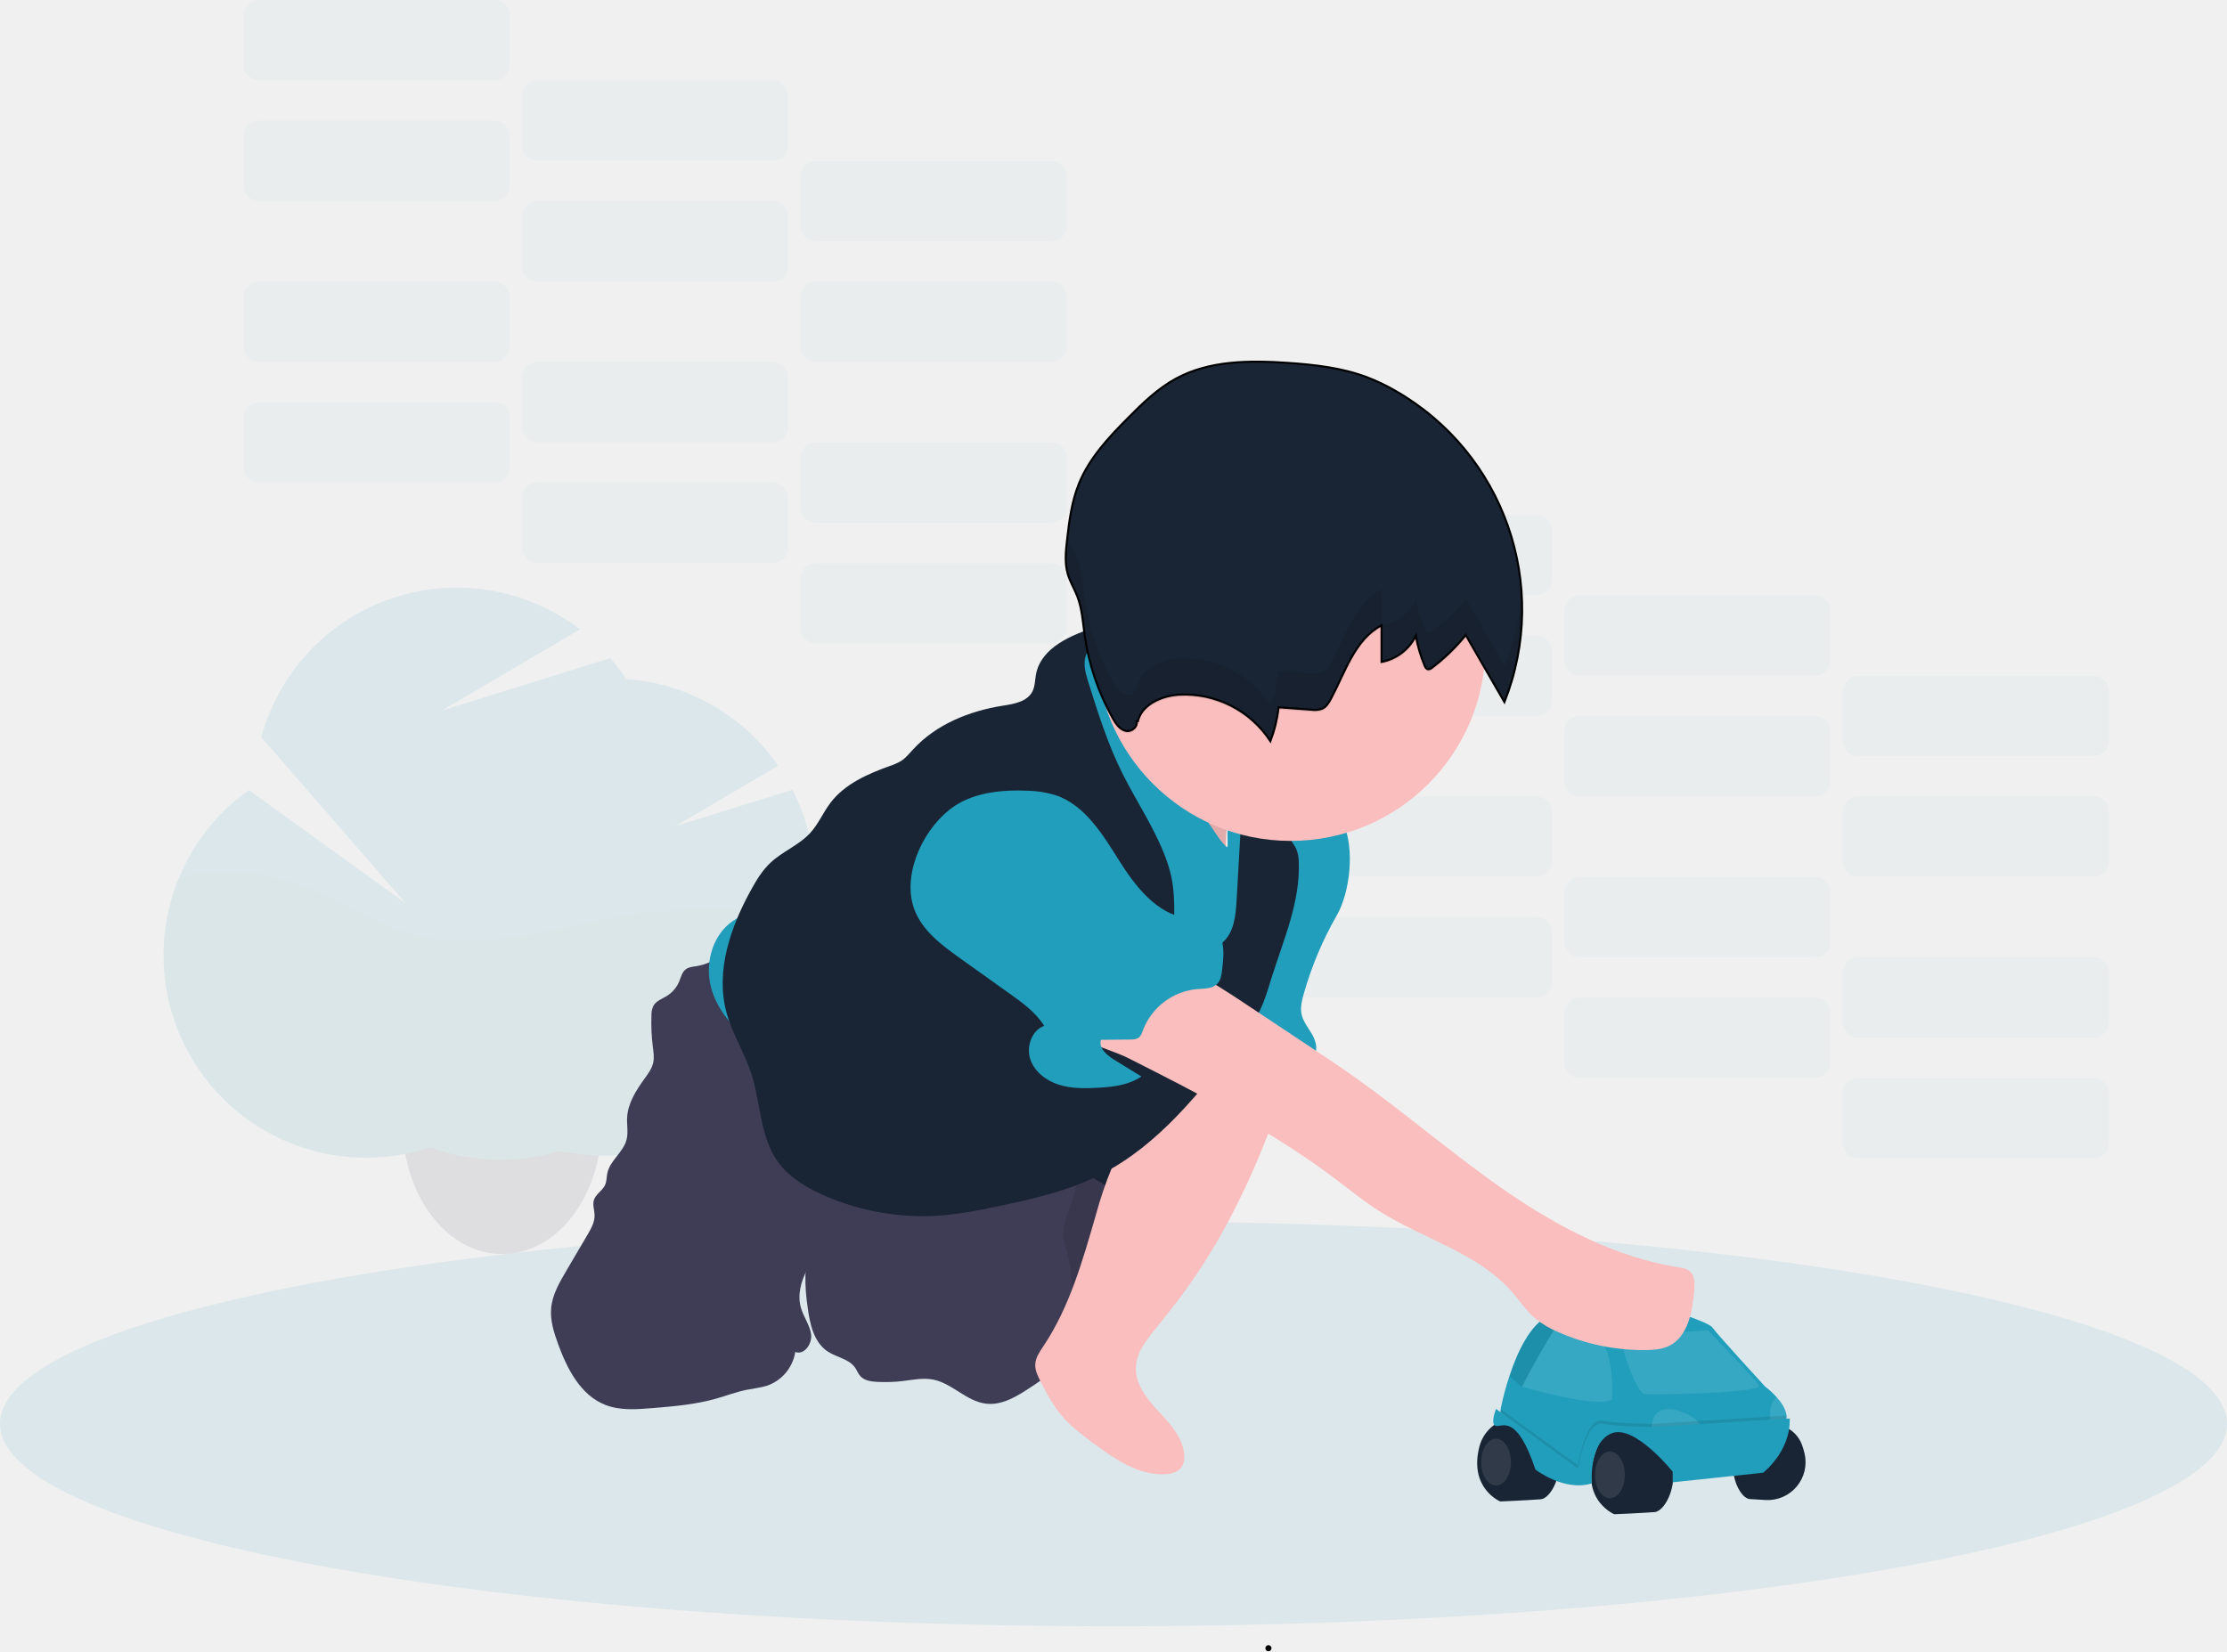
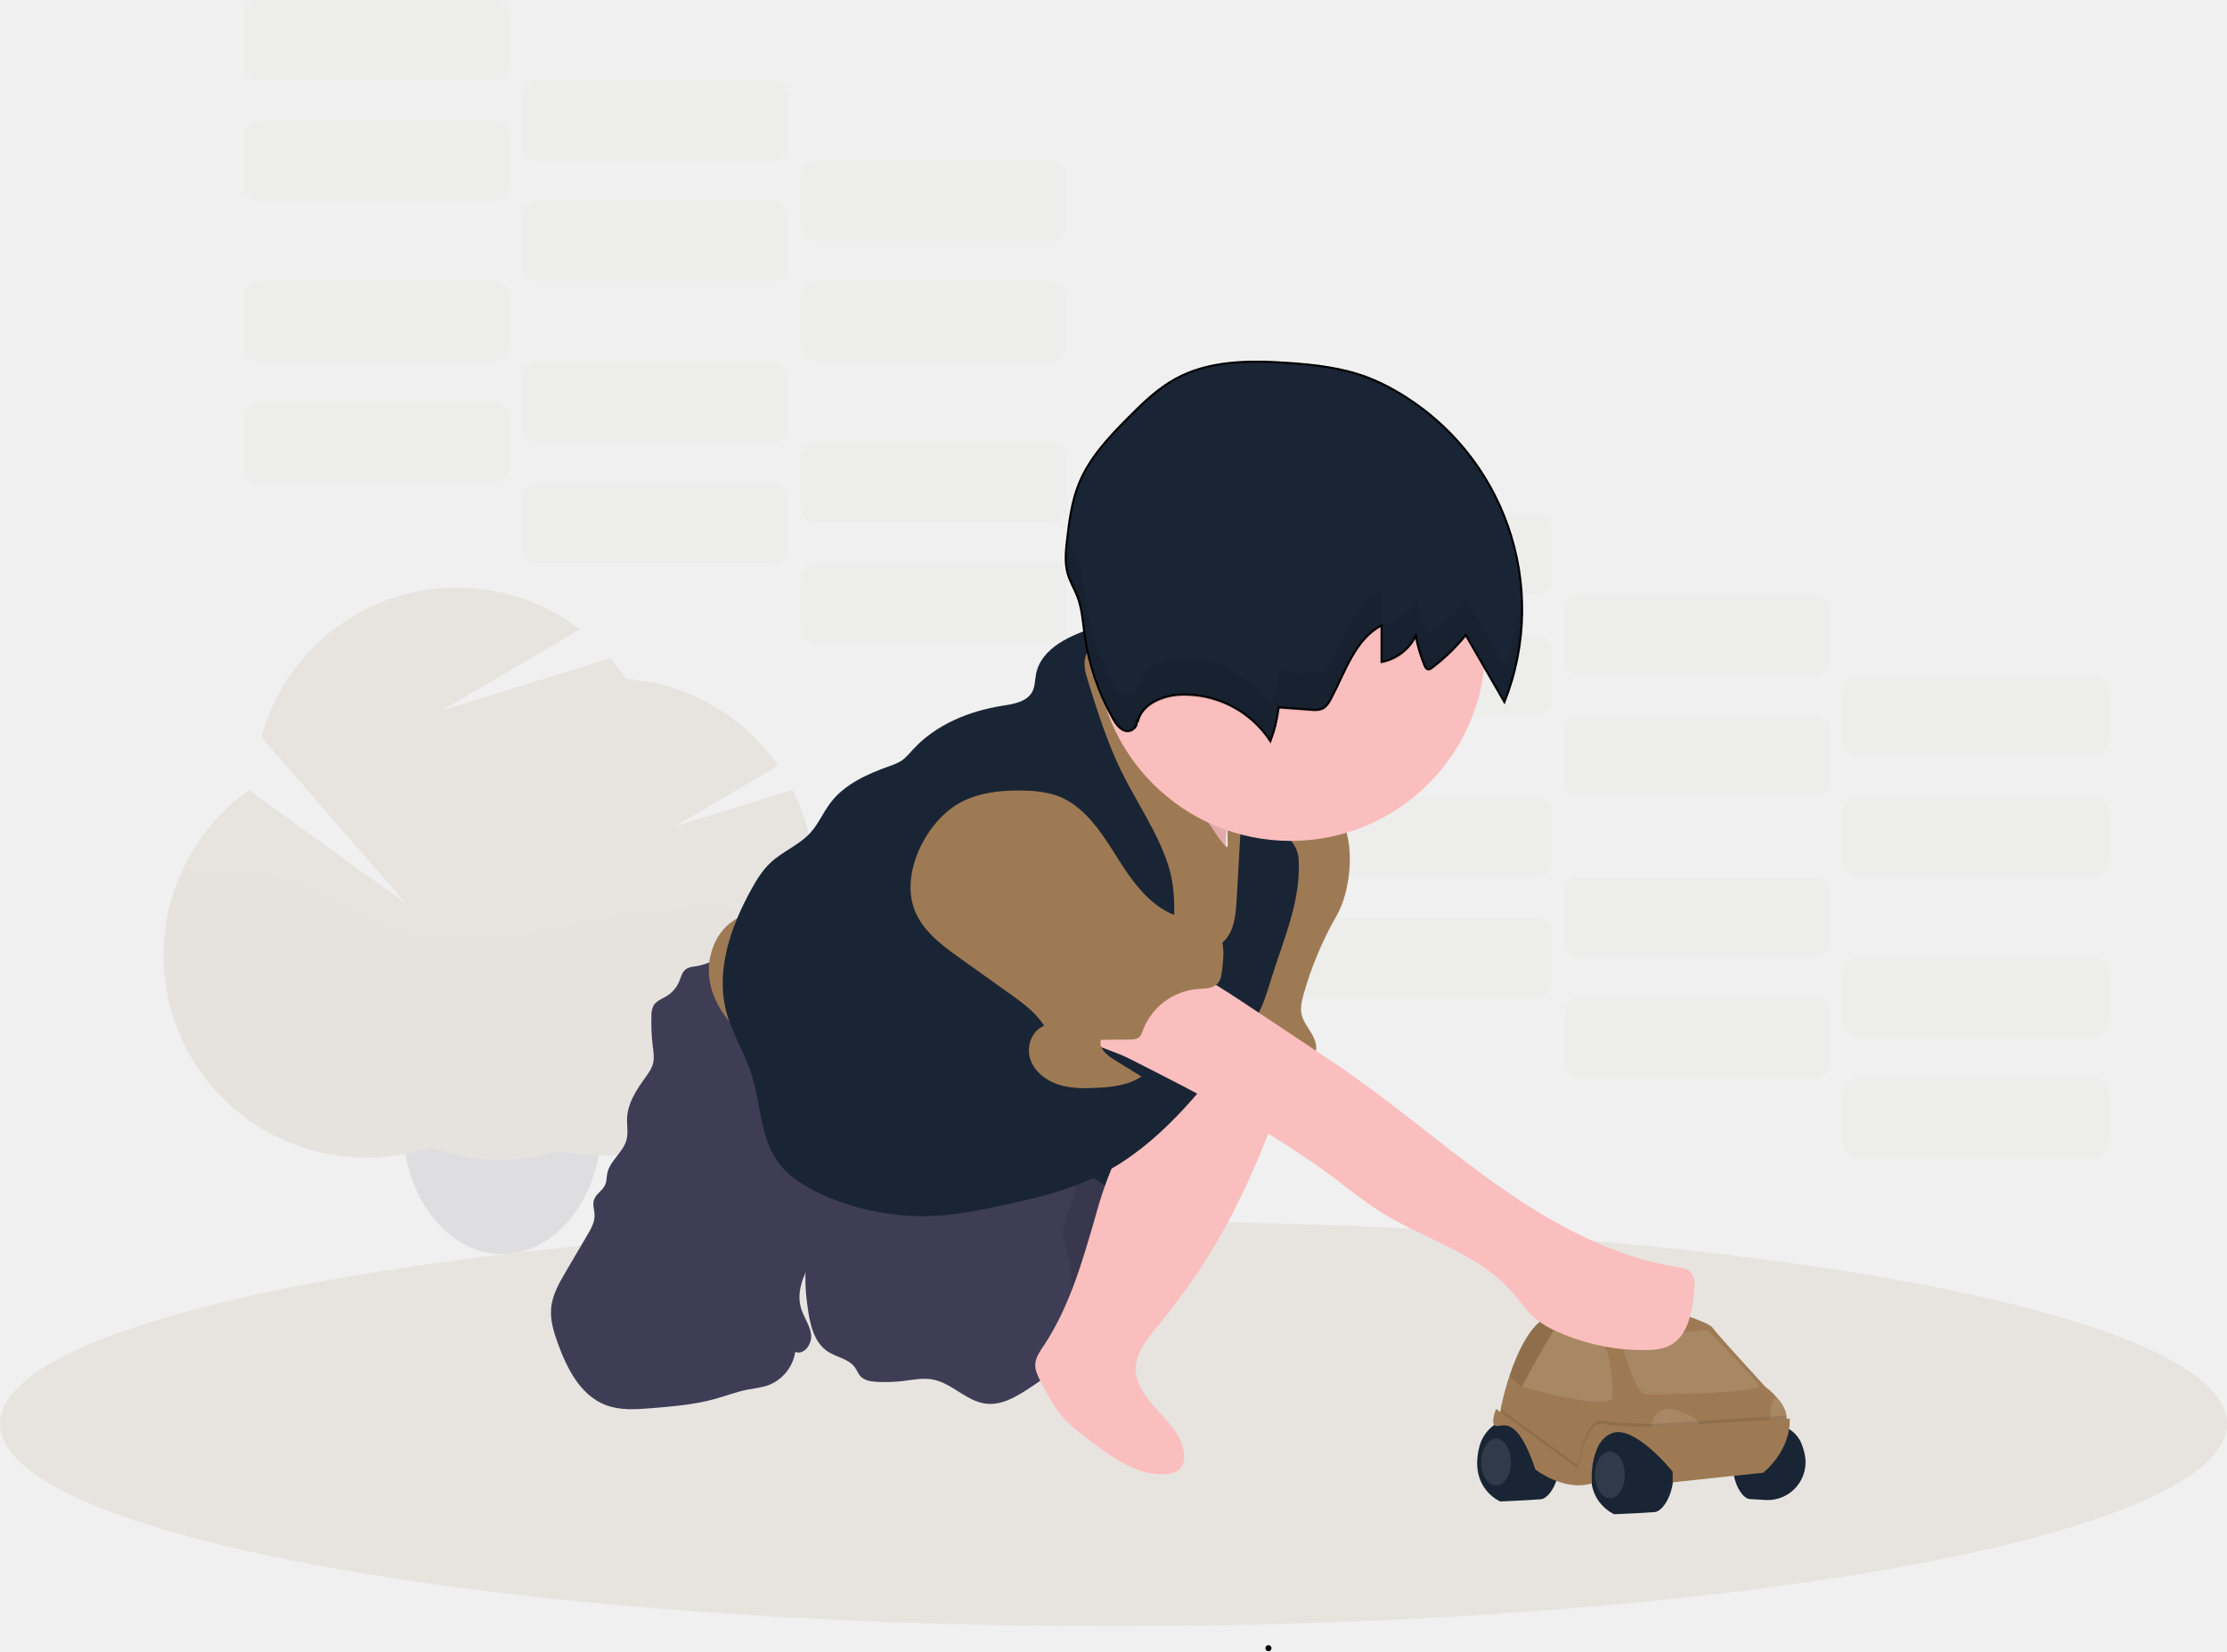
<svg xmlns="http://www.w3.org/2000/svg" data-name="Layer 1" width="1094" height="811.38" viewBox="0 0 1094 811.38">
  <g opacity="0.3">
    <rect x="631.64" y="450.62" width="130.73" height="39.52" rx="7.43" fill="#f2f2f2" />
    <rect x="768.45" y="490.14" width="130.73" height="39.52" rx="7.43" fill="#f2f2f2" />
    <rect x="905.27" y="529.67" width="130.73" height="39.52" rx="7.43" fill="#f2f2f2" />
    <rect x="631.64" y="391.33" width="130.73" height="39.52" rx="7.43" fill="#f2f2f2" />
    <rect x="768.45" y="430.86" width="130.73" height="39.52" rx="7.43" fill="#f2f2f2" />
    <rect x="905.27" y="470.38" width="130.73" height="39.52" rx="7.43" fill="#f2f2f2" />
    <rect x="631.64" y="312.29" width="130.73" height="39.52" rx="7.43" fill="#f2f2f2" />
    <rect x="768.45" y="351.81" width="130.73" height="39.52" rx="7.43" fill="#f2f2f2" />
    <rect x="905.27" y="391.33" width="130.73" height="39.52" rx="7.43" fill="#f2f2f2" />
    <rect x="631.64" y="253" width="130.73" height="39.52" rx="7.43" fill="#f2f2f2" />
    <rect x="768.45" y="292.52" width="130.73" height="39.52" rx="7.43" fill="#f2f2f2" />
    <rect x="905.27" y="332.05" width="130.73" height="39.52" rx="7.43" fill="#f2f2f2" />
-     <rect x="631.64" y="450.62" width="130.73" height="39.52" rx="7.43" fill="#219ebc" opacity="0.1" />
-     <rect x="768.45" y="490.14" width="130.73" height="39.52" rx="7.43" fill="#219ebc" opacity="0.1" />
-     <rect x="905.27" y="529.67" width="130.73" height="39.52" rx="7.43" fill="#219ebc" opacity="0.1" />
-     <rect x="631.64" y="391.33" width="130.73" height="39.52" rx="7.43" fill="#219ebc" opacity="0.1" />
-     <rect x="768.45" y="430.86" width="130.73" height="39.52" rx="7.43" fill="#219ebc" opacity="0.1" />
-     <rect x="905.27" y="470.38" width="130.73" height="39.52" rx="7.43" fill="#219ebc" opacity="0.1" />
-     <rect x="631.64" y="312.29" width="130.73" height="39.52" rx="7.43" fill="#219ebc" opacity="0.1" />
-     <rect x="768.45" y="351.81" width="130.73" height="39.52" rx="7.43" fill="#219ebc" opacity="0.1" />
-     <rect x="905.27" y="391.33" width="130.73" height="39.52" rx="7.43" fill="#219ebc" opacity="0.1" />
-     <rect x="631.64" y="253" width="130.73" height="39.52" rx="7.43" fill="#219ebc" opacity="0.1" />
-     <rect x="768.45" y="292.52" width="130.73" height="39.52" rx="7.43" fill="#219ebc" opacity="0.1" />
-     <rect x="905.27" y="332.05" width="130.73" height="39.52" rx="7.43" fill="#219ebc" opacity="0.1" />
+     <rect x="631.64" y="450.62" width="130.73" height="39.52" rx="7.43" fill="#9e7a54" opacity="0.1" />
+     <rect x="768.45" y="490.14" width="130.73" height="39.52" rx="7.43" fill="#9e7a54" opacity="0.1" />
+     <rect x="905.27" y="529.67" width="130.73" height="39.52" rx="7.43" fill="#9e7a54" opacity="0.1" />
+     <rect x="631.64" y="391.33" width="130.73" height="39.52" rx="7.43" fill="#9e7a54" opacity="0.1" />
+     <rect x="768.45" y="430.86" width="130.73" height="39.52" rx="7.43" fill="#9e7a54" opacity="0.1" />
+     <rect x="905.27" y="470.38" width="130.73" height="39.52" rx="7.43" fill="#9e7a54" opacity="0.1" />
+     <rect x="631.64" y="312.29" width="130.73" height="39.52" rx="7.43" fill="#9e7a54" opacity="0.1" />
+     <rect x="768.45" y="351.81" width="130.73" height="39.52" rx="7.43" fill="#9e7a54" opacity="0.1" />
+     <rect x="905.27" y="391.33" width="130.73" height="39.52" rx="7.43" fill="#9e7a54" opacity="0.1" />
+     <rect x="631.64" y="253" width="130.73" height="39.52" rx="7.43" fill="#9e7a54" opacity="0.1" />
+     <rect x="768.45" y="292.52" width="130.73" height="39.52" rx="7.43" fill="#9e7a54" opacity="0.1" />
+     <rect x="905.27" y="332.05" width="130.73" height="39.52" rx="7.43" fill="#9e7a54" opacity="0.1" />
  </g>
  <g opacity="0.3">
    <rect x="119.64" y="197.62" width="130.73" height="39.52" rx="7.43" fill="#f2f2f2" />
    <rect x="256.45" y="237.14" width="130.73" height="39.52" rx="7.43" fill="#f2f2f2" />
    <rect x="393.27" y="276.67" width="130.73" height="39.52" rx="7.43" fill="#f2f2f2" />
    <rect x="119.64" y="138.33" width="130.73" height="39.52" rx="7.43" fill="#f2f2f2" />
    <rect x="256.45" y="177.86" width="130.73" height="39.52" rx="7.43" fill="#f2f2f2" />
    <rect x="393.27" y="217.38" width="130.73" height="39.52" rx="7.43" fill="#f2f2f2" />
    <rect x="119.64" y="59.29" width="130.73" height="39.52" rx="7.43" fill="#f2f2f2" />
    <rect x="256.45" y="98.81" width="130.73" height="39.52" rx="7.43" fill="#f2f2f2" />
    <rect x="393.27" y="138.33" width="130.73" height="39.52" rx="7.43" fill="#f2f2f2" />
    <rect x="119.64" width="130.73" height="39.52" rx="7.43" fill="#f2f2f2" />
    <rect x="256.45" y="39.52" width="130.73" height="39.52" rx="7.43" fill="#f2f2f2" />
    <rect x="393.27" y="79.05" width="130.73" height="39.52" rx="7.43" fill="#f2f2f2" />
-     <rect x="119.64" y="197.62" width="130.73" height="39.52" rx="7.43" fill="#219ebc" opacity="0.1" />
-     <rect x="256.45" y="237.14" width="130.73" height="39.52" rx="7.43" fill="#219ebc" opacity="0.1" />
-     <rect x="393.27" y="276.67" width="130.73" height="39.52" rx="7.43" fill="#219ebc" opacity="0.1" />
-     <rect x="119.64" y="138.33" width="130.73" height="39.52" rx="7.43" fill="#219ebc" opacity="0.1" />
-     <rect x="256.45" y="177.86" width="130.73" height="39.52" rx="7.43" fill="#219ebc" opacity="0.1" />
-     <rect x="393.27" y="217.38" width="130.73" height="39.52" rx="7.43" fill="#219ebc" opacity="0.1" />
-     <rect x="119.64" y="59.29" width="130.73" height="39.52" rx="7.43" fill="#219ebc" opacity="0.1" />
-     <rect x="256.45" y="98.81" width="130.73" height="39.52" rx="7.43" fill="#219ebc" opacity="0.1" />
-     <rect x="393.27" y="138.33" width="130.73" height="39.52" rx="7.43" fill="#219ebc" opacity="0.1" />
-     <rect x="119.64" width="130.73" height="39.52" rx="7.43" fill="#219ebc" opacity="0.1" />
-     <rect x="256.45" y="39.52" width="130.73" height="39.52" rx="7.43" fill="#219ebc" opacity="0.1" />
-     <rect x="393.27" y="79.05" width="130.73" height="39.52" rx="7.43" fill="#219ebc" opacity="0.1" />
+     <rect x="119.64" y="197.62" width="130.73" height="39.52" rx="7.43" fill="#9e7a54" opacity="0.1" />
+     <rect x="256.45" y="237.14" width="130.73" height="39.52" rx="7.43" fill="#9e7a54" opacity="0.1" />
+     <rect x="393.27" y="276.67" width="130.73" height="39.52" rx="7.43" fill="#9e7a54" opacity="0.1" />
+     <rect x="119.64" y="138.33" width="130.73" height="39.52" rx="7.43" fill="#9e7a54" opacity="0.1" />
+     <rect x="256.45" y="177.86" width="130.73" height="39.52" rx="7.43" fill="#9e7a54" opacity="0.1" />
+     <rect x="393.27" y="217.38" width="130.73" height="39.52" rx="7.43" fill="#9e7a54" opacity="0.1" />
+     <rect x="119.64" y="59.29" width="130.73" height="39.52" rx="7.43" fill="#9e7a54" opacity="0.1" />
+     <rect x="256.45" y="98.81" width="130.73" height="39.52" rx="7.43" fill="#9e7a54" opacity="0.1" />
+     <rect x="393.27" y="138.33" width="130.73" height="39.52" rx="7.43" fill="#9e7a54" opacity="0.1" />
+     <rect x="119.64" width="130.73" height="39.52" rx="7.43" fill="#9e7a54" opacity="0.1" />
+     <rect x="256.45" y="39.52" width="130.73" height="39.52" rx="7.43" fill="#9e7a54" opacity="0.1" />
+     <rect x="393.27" y="79.05" width="130.73" height="39.52" rx="7.43" fill="#9e7a54" opacity="0.1" />
  </g>
  <g opacity="0.1">
    <path d="M348.61,597.26a80.56,80.56,0,0,1-1.74,16.87c-.22,1-.46,2.07-.7,3.07-6.17,24.77-23.6,42.89-44.39,44-.69,0-1.39.06-2.11.06-22,0-40.58-19-46.71-45.08-.18-.7-.33-1.39-.48-2.09a80.56,80.56,0,0,1-1.74-16.87c0-35.39,21.9-64,48.93-64S348.61,561.87,348.61,597.26Z" transform="translate(-53 -45.06)" fill="#3f3d56" />
    <path d="M348.61,597.26a80.56,80.56,0,0,1-1.74,16.87c-.22,1-.46,2.07-.7,3.07-.74,0-1.46,0-2.19-.09a99.36,99.36,0,0,1-16-2.19,98.49,98.49,0,0,1-14.27,3.26,100.29,100.29,0,0,1-11.18,1c-1.26,0-2.52.07-3.78.07a102.12,102.12,0,0,1-13.4-.89,99,99,0,0,1-21-5.22,98.21,98.21,0,0,1-11.35,3c-.18-.7-.33-1.39-.48-2.09a80.56,80.56,0,0,1-1.74-16.87c0-35.39,21.9-64,48.93-64S348.61,561.87,348.61,597.26Z" transform="translate(-53 -45.06)" opacity="0.1" />
-     <path d="M453,477.93a99.07,99.07,0,0,0-10.65-44.82L384.8,451l50.51-29.7a99.37,99.37,0,0,0-74.72-42.59,99.69,99.69,0,0,0-7.75-10.27l-82.73,25.73,67.79-39.86a99.47,99.47,0,0,0-156.52,53l70.81,81.51L175.27,433.3a99.48,99.48,0,0,0,89,175.52A100,100,0,0,0,328,610.57a99.52,99.52,0,0,0,121-97.12c0-2.21-.08-4.4-.22-6.58A99.47,99.47,0,0,0,453,477.93Z" transform="translate(-53 -45.06)" fill="#219ebc" />
+     <path d="M453,477.93a99.07,99.07,0,0,0-10.65-44.82L384.8,451l50.51-29.7a99.37,99.37,0,0,0-74.72-42.59,99.69,99.69,0,0,0-7.75-10.27l-82.73,25.73,67.79-39.86a99.47,99.47,0,0,0-156.52,53l70.81,81.51L175.27,433.3a99.48,99.48,0,0,0,89,175.52A100,100,0,0,0,328,610.57a99.52,99.52,0,0,0,121-97.12c0-2.21-.08-4.4-.22-6.58A99.47,99.47,0,0,0,453,477.93Z" transform="translate(-53 -45.06)" fill="#9e7a54" />
    <path d="M451.29,496.38a265,265,0,0,0-92.09-1.17c-34.55,5.72-69.87,18.29-103.67,9.1-19.83-5.4-37-17.88-56.35-24.8A106.81,106.81,0,0,0,141,476,99.52,99.52,0,0,0,264.3,608.82,100,100,0,0,0,328,610.57a99.52,99.52,0,0,0,121-97.12c0-2.21-.08-4.4-.22-6.58A98.49,98.49,0,0,0,451.29,496.38Z" transform="translate(-53 -45.06)" opacity="0.1" />
  </g>
-   <ellipse cx="547" cy="699.6" rx="547" ry="99.5" fill="#219ebc" opacity="0.1" />
+   <ellipse cx="547" cy="699.6" rx="547" ry="99.5" fill="#9e7a54" opacity="0.1" />
  <path d="M779.68,756.13a19,19,0,0,1,29.42-11l.78.57c16.73,12.54,6.8,35.54,0,36.06S790,782.84,790,782.84,774.59,776.48,779.68,756.13Z" transform="translate(-53 -45.06)" fill="#192534" />
-   <path d="M930.62,740.5v4.18s-68,4.7-75.26,4.7H841.77s-.2.21-.53.59c-.56.63-1.51,1.74-2.56,3.12-2.14,2.78-4.69,6.66-5.28,9.88-1,5.75-4.7,7.84-4.7,7.84l-13.59-3.65L802,751.48l-1.91-1.84-5.44-5.19L790,740l.23-2.5,0-.38a141.85,141.85,0,0,1,4.26-15.88c0-.14.09-.29.14-.43,3.77-11.32,10.06-25.07,19.12-29.16.69-.31,1.41-.61,2.18-.88l.92-.32c17.38-5.82,50.22-3.51,50.22-3.51s25.08,7.32,27.18,10.46,25.87,29,25.87,29a39,39,0,0,1,5.74,5.31C928.09,734.18,930.16,737.29,930.62,740.5Z" transform="translate(-53 -45.06)" fill="#219ebc" />
+   <path d="M930.62,740.5v4.18s-68,4.7-75.26,4.7H841.77s-.2.21-.53.59c-.56.63-1.51,1.74-2.56,3.12-2.14,2.78-4.69,6.66-5.28,9.88-1,5.75-4.7,7.84-4.7,7.84l-13.59-3.65L802,751.48l-1.91-1.84-5.44-5.19L790,740l.23-2.5,0-.38a141.85,141.85,0,0,1,4.26-15.88c0-.14.09-.29.14-.43,3.77-11.32,10.06-25.07,19.12-29.16.69-.31,1.41-.61,2.18-.88l.92-.32c17.38-5.82,50.22-3.51,50.22-3.51s25.08,7.32,27.18,10.46,25.87,29,25.87,29a39,39,0,0,1,5.74,5.31C928.09,734.18,930.16,737.29,930.62,740.5Z" transform="translate(-53 -45.06)" fill="#9e7a54" />
  <ellipse cx="734.93" cy="718.44" rx="7.32" ry="11.5" fill="#fff" opacity="0.1" />
  <path d="M818.25,695.55s-6,9.2-12.34,21a.41.41,0,0,0,0,.09c-1.69,3.14-3.41,6.45-5.05,9.84l-.07.16s-3.47-2.75-6.2-5.43c0-.14.09-.29.14-.43,3.77-11.32,10.06-25.07,19.12-29.16.69-.31,1.41-.61,2.18-.88Z" transform="translate(-53 -45.06)" opacity="0.1" />
  <path d="M800.48,726.39s37.11,11,44.42,6.27c0,0,2.62-33.45-14.63-35.54,0,0-9.93-2.62-12-1S800.48,726.39,800.48,726.39Z" transform="translate(-53 -45.06)" fill="#fff" opacity="0.1" />
  <path d="M848.56,701.82s7.32,27.7,12.55,28.23,58-.53,55.92-4.19-25.09-27.17-25.09-27.17Z" transform="translate(-53 -45.06)" fill="#fff" opacity="0.1" />
  <path d="M839.58,751.94s9.5-12.49,26.23.06,6.79,35.54,0,36.06S846,789.11,846,789.11,825.37,780.63,839.58,751.94Z" transform="translate(-53 -45.06)" fill="#192534" />
  <path d="M938.25,755.12a15.14,15.14,0,0,0-20.47-8.78,29.27,29.27,0,0,0-5.28,3.21c-14.89,11.16-6,31.63,0,32.1,2.17.16,5.06.33,7.87.48a18.62,18.62,0,0,0,19.14-22.74A39.18,39.18,0,0,0,938.25,755.12Z" transform="translate(-53 -45.06)" fill="#192534" />
  <ellipse cx="790.86" cy="724.71" rx="7.32" ry="11.5" fill="#fff" opacity="0.1" />
  <path d="M864.24,747.82s-1-15.16,15.16-8.89S885.15,752,885.15,752Z" transform="translate(-53 -45.06)" fill="#fff" opacity="0.1" />
  <path d="M930.62,740.5v2.09l-2.61,1-5.33-1s-1.14-8.56,3.23-11C928.09,734.18,930.16,737.29,930.62,740.5Z" transform="translate(-53 -45.06)" fill="#fff" opacity="0.1" />
  <path d="M930.62,740.6v4.08s-68,4.7-75.26,4.7h-.06c-3.76-2-7.52-2.89-10.68-1.56a11.69,11.69,0,0,0-2.69,1.56c-.24.19-.47.39-.69.59a14.26,14.26,0,0,0-2.56,3.12C834,760.66,835,772.38,835,772.38c-13.59,4.18-27.7-6.79-27.7-6.79-2.56-7.68-4.95-12.69-7.14-16-2-3-3.82-4.47-5.44-5.19L790,740l.23-2.5,37.93,27.58s3.66-23.52,12-21.95,25.09,1.57,25.09,1.57Z" transform="translate(-53 -45.06)" opacity="0.1" />
-   <path d="M787.93,737.36s-3.14,7.84,0,8.37,10.19-6,19.34,21.43c0,0,14.11,11,27.7,6.79,0,0-1.62-19.86,9.65-24.57s30.07,18.82,30.07,18.82v5.23l44.43-4.71s13.59-10.45,13.07-26.65l-66.9,4.18s-16.73,0-25.09-1.57-12,22-12,22Z" transform="translate(-53 -45.06)" fill="#219ebc" />
+   <path d="M787.93,737.36s-3.14,7.84,0,8.37,10.19-6,19.34,21.43c0,0,14.11,11,27.7,6.79,0,0-1.62-19.86,9.65-24.57s30.07,18.82,30.07,18.82v5.23l44.43-4.71s13.59-10.45,13.07-26.65l-66.9,4.18s-16.73,0-25.09-1.57-12,22-12,22Z" transform="translate(-53 -45.06)" fill="#9e7a54" />
  <rect x="518.81" y="549.35" width="55.93" height="55.93" rx="27.96" fill="#192534" />
  <path d="M585.13,694.34c3.75-3.29,7.56-6.64,10.26-10.83,2.48-3.84,3.94-8.23,5.31-12.59q5.87-18.69,10.11-37.85c-15.39-2.35-26.88-15.94-41.93-19.93-.36-.1-11.87,69.06-12.71,75.38-.69,5.22-6.65,30.15.14,30.29,3.63.08,11.21-9,13.89-11.39Z" transform="translate(-53 -45.06)" fill="#3f3d56" />
  <path d="M585.13,694.34c3.75-3.29,7.56-6.64,10.26-10.83,2.48-3.84,3.94-8.23,5.31-12.59q5.87-18.69,10.11-37.85c-15.39-2.35-26.88-15.94-41.93-19.93-.36-.1-11.87,69.06-12.71,75.38-.69,5.22-6.65,30.15.14,30.29,3.63.08,11.21-9,13.89-11.39Z" transform="translate(-53 -45.06)" opacity="0.1" />
  <path d="M394.94,519.84c-1.7.26-3.5.39-4.9,1.38-2,1.4-2.51,4-3.46,6.26a15.33,15.33,0,0,1-6.05,7c-2.29,1.4-5.08,2.34-6.45,4.64a10.23,10.23,0,0,0-1.07,5,95.89,95.89,0,0,0,.69,15.34c.32,2.55.74,5.15.21,7.66-.61,2.93-2.45,5.42-4.2,7.85-4.2,5.81-8.31,12.19-8.65,19.35-.17,3.6.63,7.29-.28,10.78-1.61,6.19-8.17,10.23-9.45,16.49-.38,1.85-.28,3.81-1,5.54-1.26,3-4.73,4.64-5.62,7.73-.67,2.32.31,4.77.38,7.18.1,3.53-1.75,6.79-3.53,9.83l-10.41,17.7c-3.38,5.74-6.84,11.74-7.41,18.38-.51,5.89,1.32,11.72,3.33,17.28,4.47,12.35,11.11,25.43,23.36,30.18,7.21,2.8,15.24,2.2,22.95,1.56,10.56-.87,21.19-1.76,31.38-4.65,5.05-1.43,10-3.34,15.1-4.36,3.4-.67,6.89-1,10.17-2.09a21,21,0,0,0,13.64-16.5c4.36,1.72,8.4-4,7.78-8.64s-3.74-8.57-5-13.07c-1.8-6.21,0-12.95,3-18.67s7.14-10.78,10.41-16.35a62.29,62.29,0,0,0,7.48-20.16c1.75-9.59,1.22-19.44.68-29.17l-2.06-37.19c-.38-6.81-.81-13.84-3.81-20-3.29-6.71-9.29-11.63-15.28-16.1a254.86,254.86,0,0,0-27.75-18.38c-6.22-3.48-5.78-2.13-10.73,2A27.58,27.58,0,0,1,394.94,519.84Z" transform="translate(-53 -45.06)" fill="#3f3d56" />
  <path d="M479,623.31c-7.07,5.58-14.23,11.24-19.67,18.42a53.29,53.29,0,0,0-10.68,30.19,93.06,93.06,0,0,0,1.07,15.27c1.07,8.25,3,17.44,9.95,22,4.38,2.87,10.4,3.59,13.39,7.89.94,1.35,1.49,3,2.59,4.19,2,2.16,5.12,2.63,8,2.79a74.15,74.15,0,0,0,12.9-.4c4.89-.59,9.86-1.66,14.7-.74,9.42,1.77,16.45,10.66,26,11.85,7.93,1,15.36-3.61,22-8,6.85-4.53,14-9.38,17.71-16.71,3.61-7.12,3.41-15.5,3.13-23.49-.31-8.87-.63-17.85-3-26.41a46.42,46.42,0,0,1-1.69-6.86c-.71-6,2-11.9,4-17.64,3.11-8.73,4.47-19.49-1.71-26.39-2.61-2.92-6.24-4.72-9.92-6-16.25-5.84-34.19-3.62-50.86-1C501,604.68,491.48,613.48,479,623.31Z" transform="translate(-53 -45.06)" fill="#3f3d56" />
  <path d="M616.8,588.75c-6.44,9.67-12.9,19.41-17.55,30a193.17,193.17,0,0,0-8,23.6c-6.42,22.19-12.79,44.86-25.61,64.07-1.84,2.76-3.88,5.63-4.07,8.94-.18,3.1,1.3,6,2.73,8.76,3,5.84,6.14,11.74,10.42,16.76s9.4,8.82,14.56,12.7c10.71,8,22.61,16.48,36,15.88,2.77-.13,5.73-.77,7.58-2.84s2.11-4.93,1.78-7.59c-1-8.23-7.2-14.7-12.82-20.8S610.55,725,611,716.68c.35-6.87,4.85-12.73,9.16-18.09,4.93-6.14,9.87-12.27,14.52-18.62,20.11-27.45,34.63-58.66,46.14-90.69,4.85-13.52,9.26-27.72,7.75-42-11-2.7-33-11.72-42.29-2.41-5.63,5.64-9.61,14-14,20.65Z" transform="translate(-53 -45.06)" fill="#fbbebe" />
-   <path d="M709.68,494.86a171.6,171.6,0,0,0-16.24,38.6c-.93,3.26-1.76,6.7-1.05,10,.77,3.54,3.18,6.45,5,9.57s3.1,7.07,1.45,10.29c-7.8.61-15.53-1.52-23.07-3.63l-23.64-6.6a12.2,12.2,0,0,1-5.35-2.48c-2.74-2.59-2.53-6.94-2-10.66,4.63-30.46,19.5-58.54,25.07-88.83.81-4.37,1.66-9.21,5.14-12,10-7.9,32.64-1.21,37.82,10.23C718.6,462.05,716.23,483.45,709.68,494.86Z" transform="translate(-53 -45.06)" fill="#219ebc" />
+   <path d="M709.68,494.86a171.6,171.6,0,0,0-16.24,38.6c-.93,3.26-1.76,6.7-1.05,10,.77,3.54,3.18,6.45,5,9.57s3.1,7.07,1.45,10.29c-7.8.61-15.53-1.52-23.07-3.63l-23.64-6.6a12.2,12.2,0,0,1-5.35-2.48c-2.74-2.59-2.53-6.94-2-10.66,4.63-30.46,19.5-58.54,25.07-88.83.81-4.37,1.66-9.21,5.14-12,10-7.9,32.64-1.21,37.82,10.23C718.6,462.05,716.23,483.45,709.68,494.86Z" transform="translate(-53 -45.06)" fill="#9e7a54" />
  <path d="M583.13,390.76c-.89.46-1.89,1-2.16,1.94a3.52,3.52,0,0,0,.94,2.83L592,409.73c9.95,14,19.92,28.09,31.43,40.86a221.9,221.9,0,0,0,28.44,26.46c2.88,2.24,5.95,4.57,7.36,7.94a76.53,76.53,0,0,1,3.12-56.77c3.3-7,7.66-13.49,11.09-20.45a2.91,2.91,0,0,0-1.59-4.72c-8.74-4.5-18.3-7.22-27-11.8-6.83-3.6-13-8.28-19.13-12.89-5.47-4.11-12.75-11.37-19.5-13.1-7.29-1.88-7,4.77-9.35,10.32A30.62,30.62,0,0,1,583.13,390.76Z" transform="translate(-53 -45.06)" fill="#fbbebe" />
  <path d="M583.13,390.76c-.89.46-1.89,1-2.16,1.94a3.52,3.52,0,0,0,.94,2.83L592,409.73c9.95,14,19.92,28.09,31.43,40.86a221.9,221.9,0,0,0,28.44,26.46c2.88,2.24,5.95,4.57,7.36,7.94a76.53,76.53,0,0,1,3.12-56.77c3.3-7,7.66-13.49,11.09-20.45a2.91,2.91,0,0,0-1.59-4.72c-8.74-4.5-18.3-7.22-27-11.8-6.83-3.6-13-8.28-19.13-12.89-5.47-4.11-12.75-11.37-19.5-13.1-7.29-1.88-7,4.77-9.35,10.32A30.62,30.62,0,0,1,583.13,390.76Z" transform="translate(-53 -45.06)" opacity="0.1" />
-   <path d="M645,447.35c-4.57-5.16-10.74-8.57-16.15-12.85-7.78-6.16-13.93-14.1-19.87-22.05-10.9-14.63-21.89-32.55-16.46-50-5.77-.56-10.75,4.18-13.47,9.29s-4.12,10.93-7.51,15.62c-5.15,7.13-13.91,10.45-22.07,13.71a359.68,359.68,0,0,0-51.82,25.75c-6.65,4-13.27,8.29-18.35,14.15-5.44,6.25-8.85,14-13.47,20.85-9,13.47-22.68,23.58-37.86,29.3-5,1.9-10.36,3.38-14.83,6.4-9.58,6.47-13.57,19.37-11.3,30.71s10,21,19.29,27.86S441,567,451.72,571q13.48,4.95,27.13,9.44A155.77,155.77,0,0,0,499.34,586c12.79,2.35,25.94,1.77,38.87,3.2,11.82,1.3,23.43,4.29,35.3,5.12s24.44-.75,34.11-7.66c7.69-5.49,12.81-13.78,17.54-22A598.86,598.86,0,0,0,658,499c2.83-6.67,29.09-44.45,22.55-49.33-32.93-24.57-22,14.47-25.14,11.47C651.21,457.12,648.8,451.64,645,447.35Z" transform="translate(-53 -45.06)" fill="#219ebc" />
+   <path d="M645,447.35c-4.57-5.16-10.74-8.57-16.15-12.85-7.78-6.16-13.93-14.1-19.87-22.05-10.9-14.63-21.89-32.55-16.46-50-5.77-.56-10.75,4.18-13.47,9.29s-4.12,10.93-7.51,15.62c-5.15,7.13-13.91,10.45-22.07,13.71a359.68,359.68,0,0,0-51.82,25.75c-6.65,4-13.27,8.29-18.35,14.15-5.44,6.25-8.85,14-13.47,20.85-9,13.47-22.68,23.58-37.86,29.3-5,1.9-10.36,3.38-14.83,6.4-9.58,6.47-13.57,19.37-11.3,30.71s10,21,19.29,27.86S441,567,451.72,571q13.48,4.95,27.13,9.44A155.77,155.77,0,0,0,499.34,586c12.79,2.35,25.94,1.77,38.87,3.2,11.82,1.3,23.43,4.29,35.3,5.12s24.44-.75,34.11-7.66c7.69-5.49,12.81-13.78,17.54-22A598.86,598.86,0,0,0,658,499c2.83-6.67,29.09-44.45,22.55-49.33-32.93-24.57-22,14.47-25.14,11.47C651.21,457.12,648.8,451.64,645,447.35Z" transform="translate(-53 -45.06)" fill="#9e7a54" />
  <path d="M604.21,424.75c-7.07-14.22-11.85-29.44-16.6-44.58-1.31-4.2-2.63-8.74-1.22-12.9,1.7-5,7.14-9.27,5.54-14.28-12.72,4-27.49,10.27-30,23.38-.55,2.86-.45,5.91-1.78,8.49-2.59,5.06-9.19,6.14-14.8,7-16.32,2.61-32.54,9.19-43.72,21.36-1.88,2-3.65,4.27-6,5.77a26.06,26.06,0,0,1-5.39,2.4c-10.94,3.93-22.19,8.83-29.23,18.08-3.63,4.76-5.95,10.47-10,14.89-5.48,6-13.55,9-19.48,14.59-4,3.72-6.85,8.44-9.49,13.21-10.16,18.36-17.61,39.89-12.22,60.18,2.81,10.61,9,20.06,12.33,30.52,4.59,14.25,4.14,30.5,12.75,42.75,5.43,7.7,13.83,12.79,22.43,16.63a120.63,120.63,0,0,0,61,9.82,227.23,227.23,0,0,0,23-3.88c18.13-3.74,36.45-7.81,52.92-16.27,28.09-14.43,48.3-40.22,67.6-65.22,3.67-4.76,7.37-9.56,10-15,2.57-5.19,4.12-10.81,5.85-16.33,5.85-18.61,14.08-37.14,13.31-56.62a16.64,16.64,0,0,0-1.35-6.79c-.78-1.6-2-3-2.69-4.61-1.22-2.88-.67-6.21-1.53-9.22-2.39-8.4-13.43-10-22.17-9.93l-2.8,49.29c-.43,7.4-1.22,15.61-6.73,20.57a14.63,14.63,0,0,1-17.24,1.35c-5.88-3.81-6.71-10.46-6.67-16.83.06-8-.59-15.33-3.14-23C621.41,453.66,611.63,439.7,604.21,424.75Z" transform="translate(-53 -45.06)" fill="#192534" />
  <path d="M607.69,565.21c34.82,17.65,69.84,35.43,101,58.93,7.2,5.42,14.2,11.16,21.81,16,21.81,13.86,48.87,20.61,65.7,40.21,3.54,4.11,6.54,8.73,10.62,12.29a45.77,45.77,0,0,0,11.74,7,103.55,103.55,0,0,0,42.94,8.81c3.87-.05,7.85-.34,11.33-2,9.37-4.54,11.5-16.7,12.45-27.07.32-3.51.39-7.65-2.37-9.83-1.49-1.17-3.46-1.47-5.33-1.76-30.41-4.8-58.47-19.44-83.88-36.83S745,593.27,719.94,575.38c-8.81-6.29-17.83-12.28-26.85-18.27L663.9,537.73c-15.44-10.25-31.7-20.81-50.14-22.74a6.65,6.65,0,0,0-3.14.21c-1.62.63-2.52,2.31-3.31,3.85-5.41,10.54-12,20.11-18.63,29.87-3.55,5.22-3.95,6.57,2.17,9.36C596.36,560.8,602.2,562.43,607.69,565.21Z" transform="translate(-53 -45.06)" fill="#fbbebe" />
  <path d="M676.11,856.44a1.5,1.5,0,0,0,0-3,1.5,1.5,0,0,0,0,3Z" transform="translate(-53 -45.06)" />
  <circle cx="634.05" cy="317.55" r="95.65" fill="#fbbebe" />
  <path d="M611.87,399.91c1.7-8.59,11.56-12.93,20.29-13.51a50.35,50.35,0,0,1,44.92,22.84,70.75,70.75,0,0,0,4.06-16.64l16,1.19a11.08,11.08,0,0,0,5.32-.48c2.06-.92,3.33-3,4.4-5,7-13.07,11.68-29.11,24.82-36l0,18a23.92,23.92,0,0,0,16.83-12.79,70.68,70.68,0,0,0,4.28,14.53c.32.78.77,1.64,1.58,1.84a2.8,2.8,0,0,0,2.16-.79,95.61,95.61,0,0,0,16.51-16l19,32.94a123.74,123.74,0,0,0-53.82-153.09,97.21,97.21,0,0,0-13.71-6.53c-12.37-4.66-25.7-6.15-38.89-7.05-18.75-1.28-38.54-1.23-55,7.76-8.85,4.83-16.2,11.95-23.3,19.11-9.6,9.66-19.2,19.87-24.31,32.5-3.53,8.72-4.74,18.17-5.81,27.51-.65,5.65-1.25,11.49.36,16.94,1.12,3.77,3.23,7.16,4.65,10.83,2.36,6.1,2.73,12.76,3.64,19.24A116.1,116.1,0,0,0,599.64,398c1.5,2.67,3.42,5.51,6.41,6.19s6.58-2.62,5-5.22" transform="translate(-53 -45.06)" fill="#192534" />
  <path d="M611.87,399.91c1.7-8.59,11.56-12.93,20.29-13.51a50.35,50.35,0,0,1,44.92,22.84,70.75,70.75,0,0,0,4.06-16.64l16,1.19a11.08,11.08,0,0,0,5.32-.48c2.06-.92,3.33-3,4.4-5,7-13.07,11.68-29.11,24.82-36l0,18a23.92,23.92,0,0,0,16.83-12.79,70.68,70.68,0,0,0,4.28,14.53c.32.78.77,1.64,1.58,1.84a2.8,2.8,0,0,0,2.16-.79,95.61,95.61,0,0,0,16.51-16l19,32.94a123.74,123.74,0,0,0-53.82-153.09,97.21,97.21,0,0,0-13.71-6.53c-12.37-4.66-25.7-6.15-38.89-7.05-18.75-1.28-38.54-1.23-55,7.76-8.85,4.83-16.2,11.95-23.3,19.11-9.6,9.66-19.2,19.87-24.31,32.5-3.53,8.72-4.74,18.17-5.81,27.51-.65,5.65-1.25,11.49.36,16.94,1.12,3.77,3.23,7.16,4.65,10.83,2.36,6.1,2.73,12.76,3.64,19.24A116.1,116.1,0,0,0,599.64,398c1.5,2.67,3.42,5.51,6.41,6.19s6.58-2.62,5-5.22" transform="translate(-53 -45.06)" fill="none" stroke="#000" stroke-miterlimit="10" />
-   <path d="M502.09,491.71c3.86,10.61,13.56,17.81,22.76,24.37l24,17.12c6.38,4.55,12.93,9.27,17.08,15.91-6.07,2.3-8.84,10.1-6.85,16.28S566.78,576,573,578s12.82,1.93,19.31,1.56c7.45-.41,15.25-1.31,21.4-5.54L600.2,565.7c-3.56-2.21-7.65-5.73-6.35-9.7l14.25-.14c1.5,0,3.13-.07,4.32-1s1.6-2.36,2.1-3.72a31.55,31.55,0,0,1,26.62-20.08c3.52-.26,7.57-.11,10-2.73,1.58-1.74,1.92-4.24,2.2-6.57.53-4.44,1.05-9,.17-13.35s-3.42-8.67-7.5-10.5c-3-1.36-6.47-1.23-9.75-1.67-15.09-2-25.55-15.68-33.65-28.57s-16.79-27.15-31.23-31.95a50.82,50.82,0,0,0-13.89-2.13c-10.41-.43-21.13.42-30.61,4.74C509.21,446.38,495.21,472.83,502.09,491.71Z" transform="translate(-53 -45.06)" fill="#219ebc" />
+   <path d="M502.09,491.71c3.86,10.61,13.56,17.81,22.76,24.37l24,17.12c6.38,4.55,12.93,9.27,17.08,15.91-6.07,2.3-8.84,10.1-6.85,16.28S566.78,576,573,578s12.82,1.93,19.31,1.56c7.45-.41,15.25-1.31,21.4-5.54L600.2,565.7c-3.56-2.21-7.65-5.73-6.35-9.7l14.25-.14c1.5,0,3.13-.07,4.32-1s1.6-2.36,2.1-3.72a31.55,31.55,0,0,1,26.62-20.08c3.52-.26,7.57-.11,10-2.73,1.58-1.74,1.92-4.24,2.2-6.57.53-4.44,1.05-9,.17-13.35s-3.42-8.67-7.5-10.5c-3-1.36-6.47-1.23-9.75-1.67-15.09-2-25.55-15.68-33.65-28.57s-16.79-27.15-31.23-31.95a50.82,50.82,0,0,0-13.89-2.13c-10.41-.43-21.13.42-30.61,4.74C509.21,446.38,495.21,472.83,502.09,491.71Z" transform="translate(-53 -45.06)" fill="#9e7a54" />
  <path d="M792.13,372.24l-19-32.94a95.25,95.25,0,0,1-16.51,16,2.77,2.77,0,0,1-2.16.8c-.81-.2-1.26-1.06-1.58-1.84a70.77,70.77,0,0,1-4.28-14.54,23.91,23.91,0,0,1-16.83,12.8l0-18c-13.14,6.91-17.78,22.95-24.82,36-1.07,2-2.34,4.05-4.4,5a11.08,11.08,0,0,1-5.32.48l-16-1.19a70.75,70.75,0,0,1-4.06,16.64,50.35,50.35,0,0,0-44.92-22.84c-8.73.58-18.59,4.92-20.29,13.51l-.85-.94c1.61,2.61-2,5.91-5,5.23s-4.91-3.52-6.41-6.19a116.16,116.16,0,0,1-13.73-40.77c-.91-6.48-1.28-13.14-3.64-19.24-1.42-3.67-3.53-7.06-4.65-10.83,0-.13-.07-.25-.1-.38-.09.75-.18,1.5-.26,2.25-.65,5.66-1.25,11.49.36,17,1.12,3.77,3.23,7.16,4.65,10.82,2.36,6.11,2.73,12.76,3.64,19.25a116,116,0,0,0,13.73,40.76c1.5,2.67,3.42,5.52,6.41,6.2s6.58-2.62,5-5.23l.85.93c1.7-8.58,11.56-12.93,20.29-13.5a50.32,50.32,0,0,1,44.92,22.83,70.55,70.55,0,0,0,4.06-16.63l16,1.18a11,11,0,0,0,5.32-.48c2.06-.92,3.33-3,4.4-5,7-13.08,11.68-29.11,24.82-36l0,18a23.91,23.91,0,0,0,16.83-12.8,71,71,0,0,0,4.28,14.54c.32.77.77,1.64,1.58,1.83a2.73,2.73,0,0,0,2.16-.79,95.25,95.25,0,0,0,16.51-16l19,32.94a124.8,124.8,0,0,0,8.25-55A123.7,123.7,0,0,1,792.13,372.24Z" transform="translate(-53 -45.06)" opacity="0.1" />
</svg>
